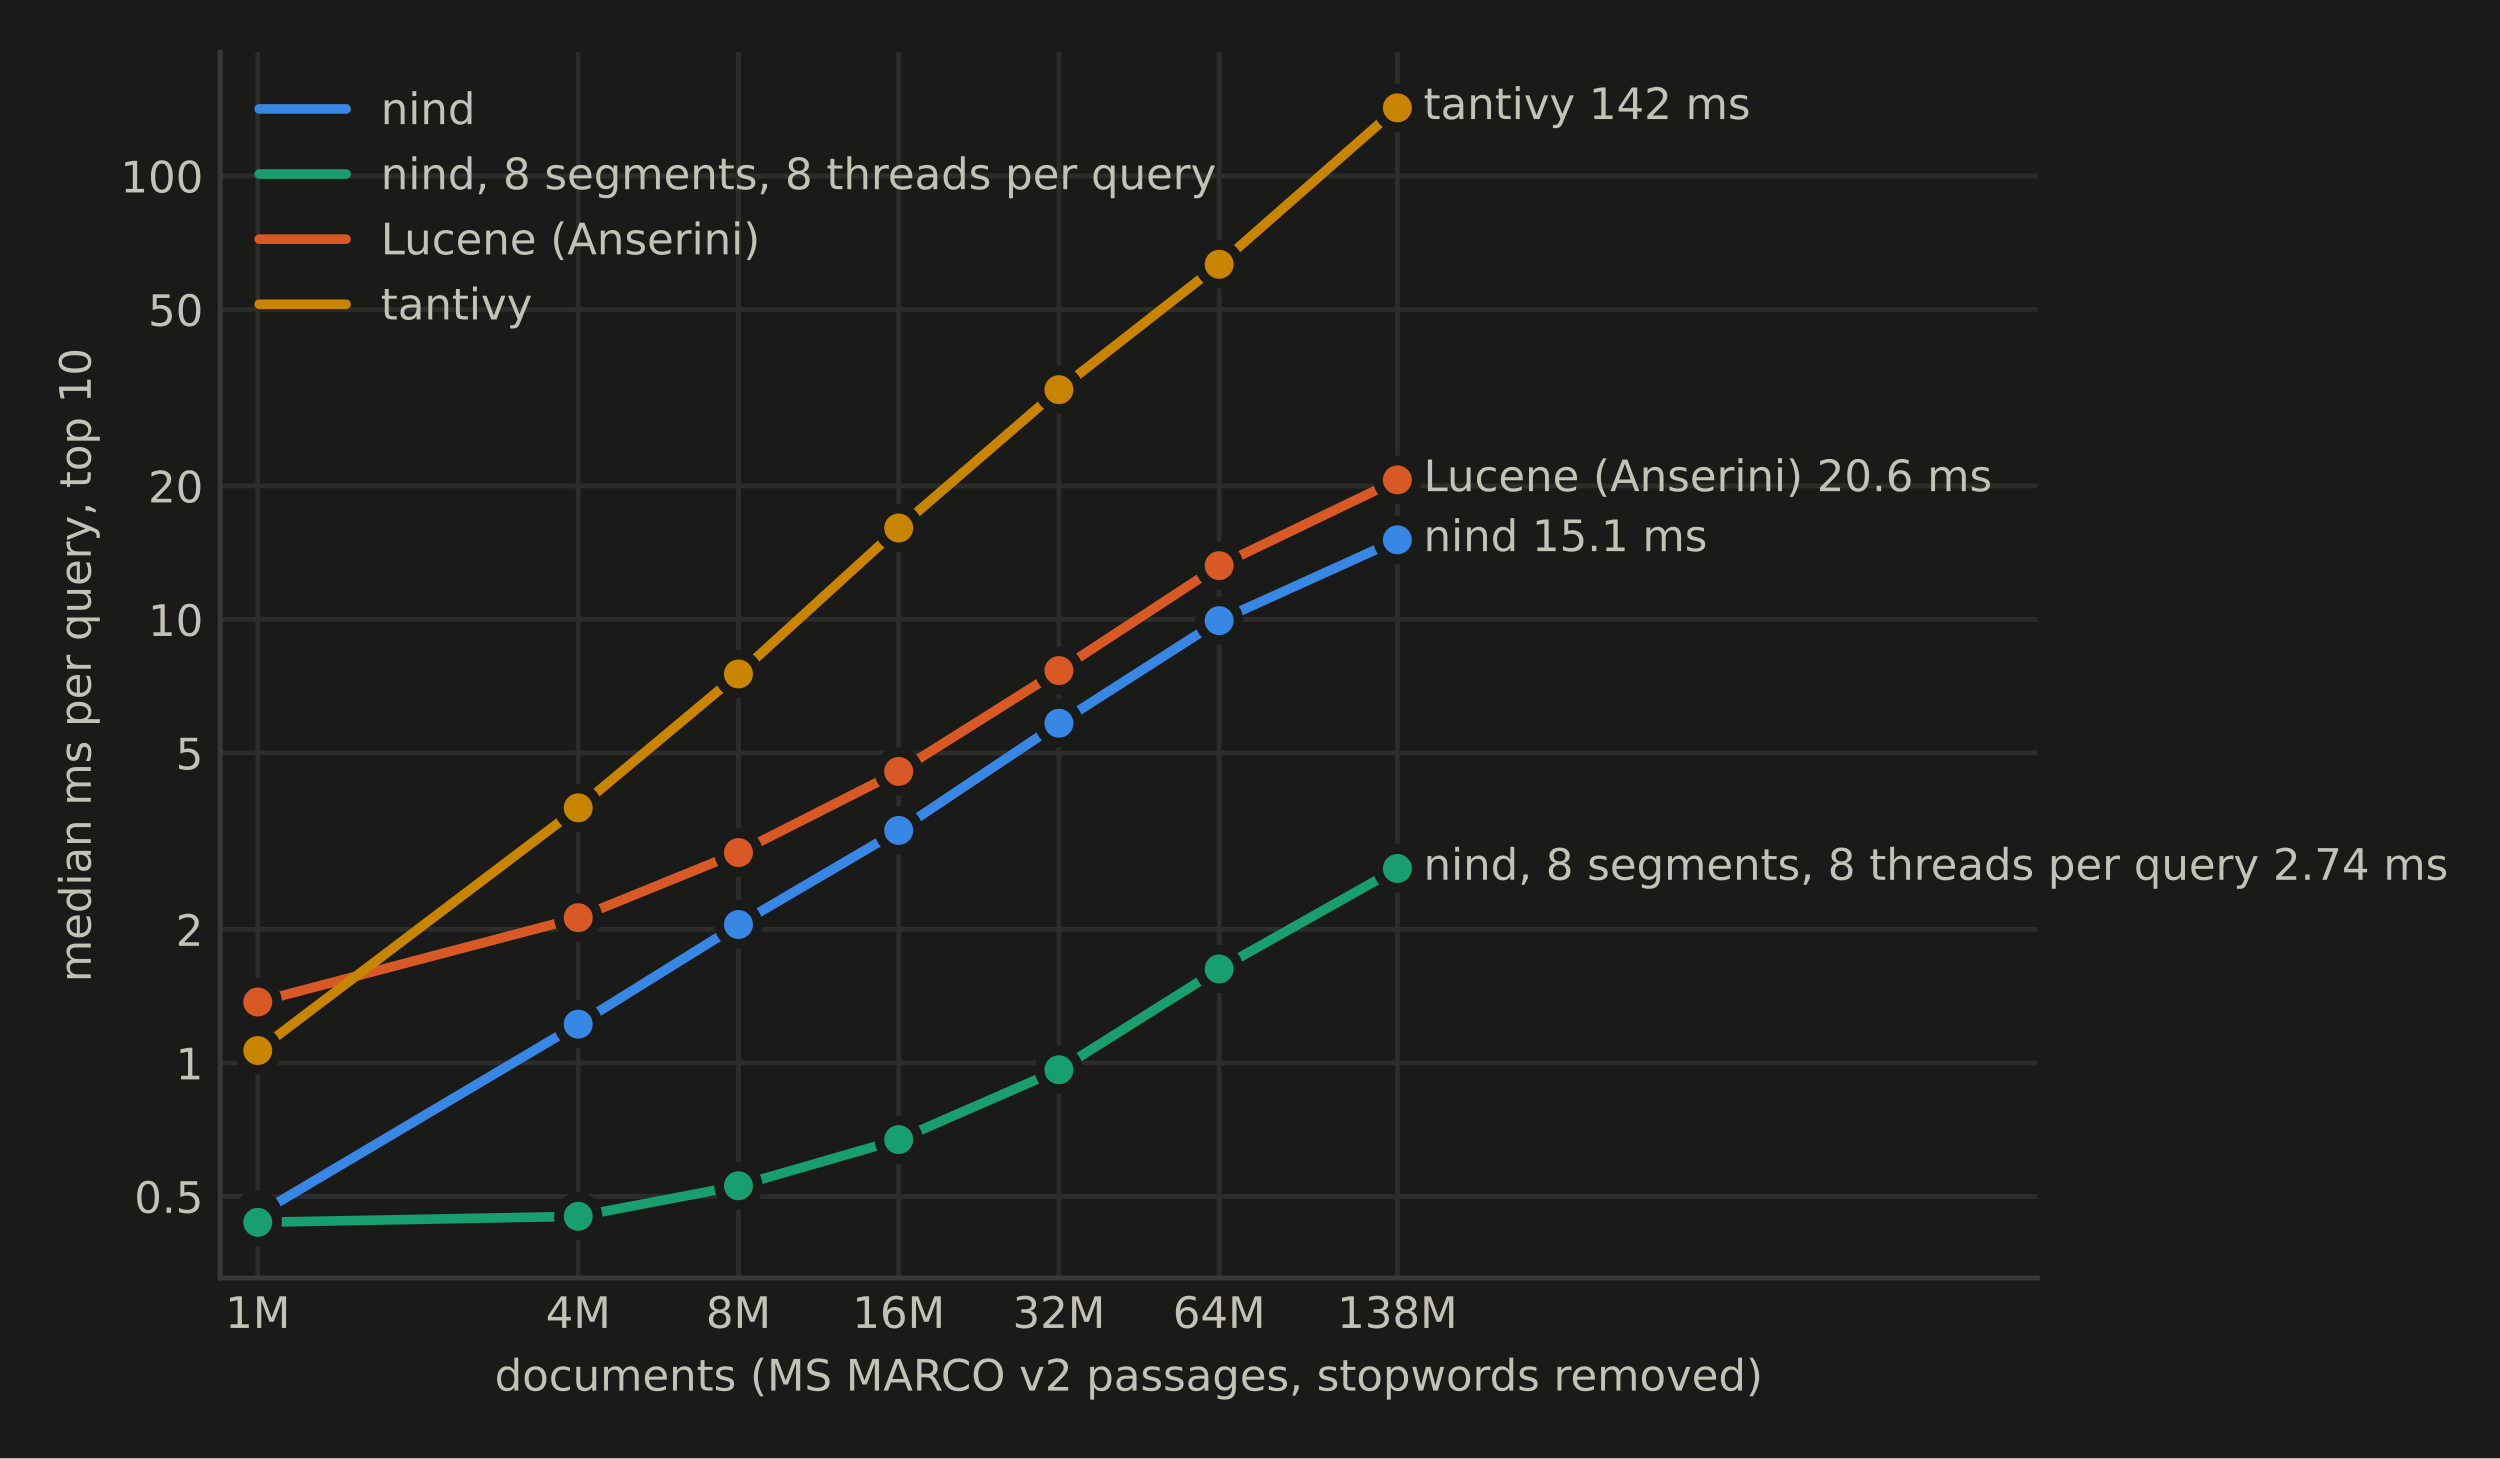
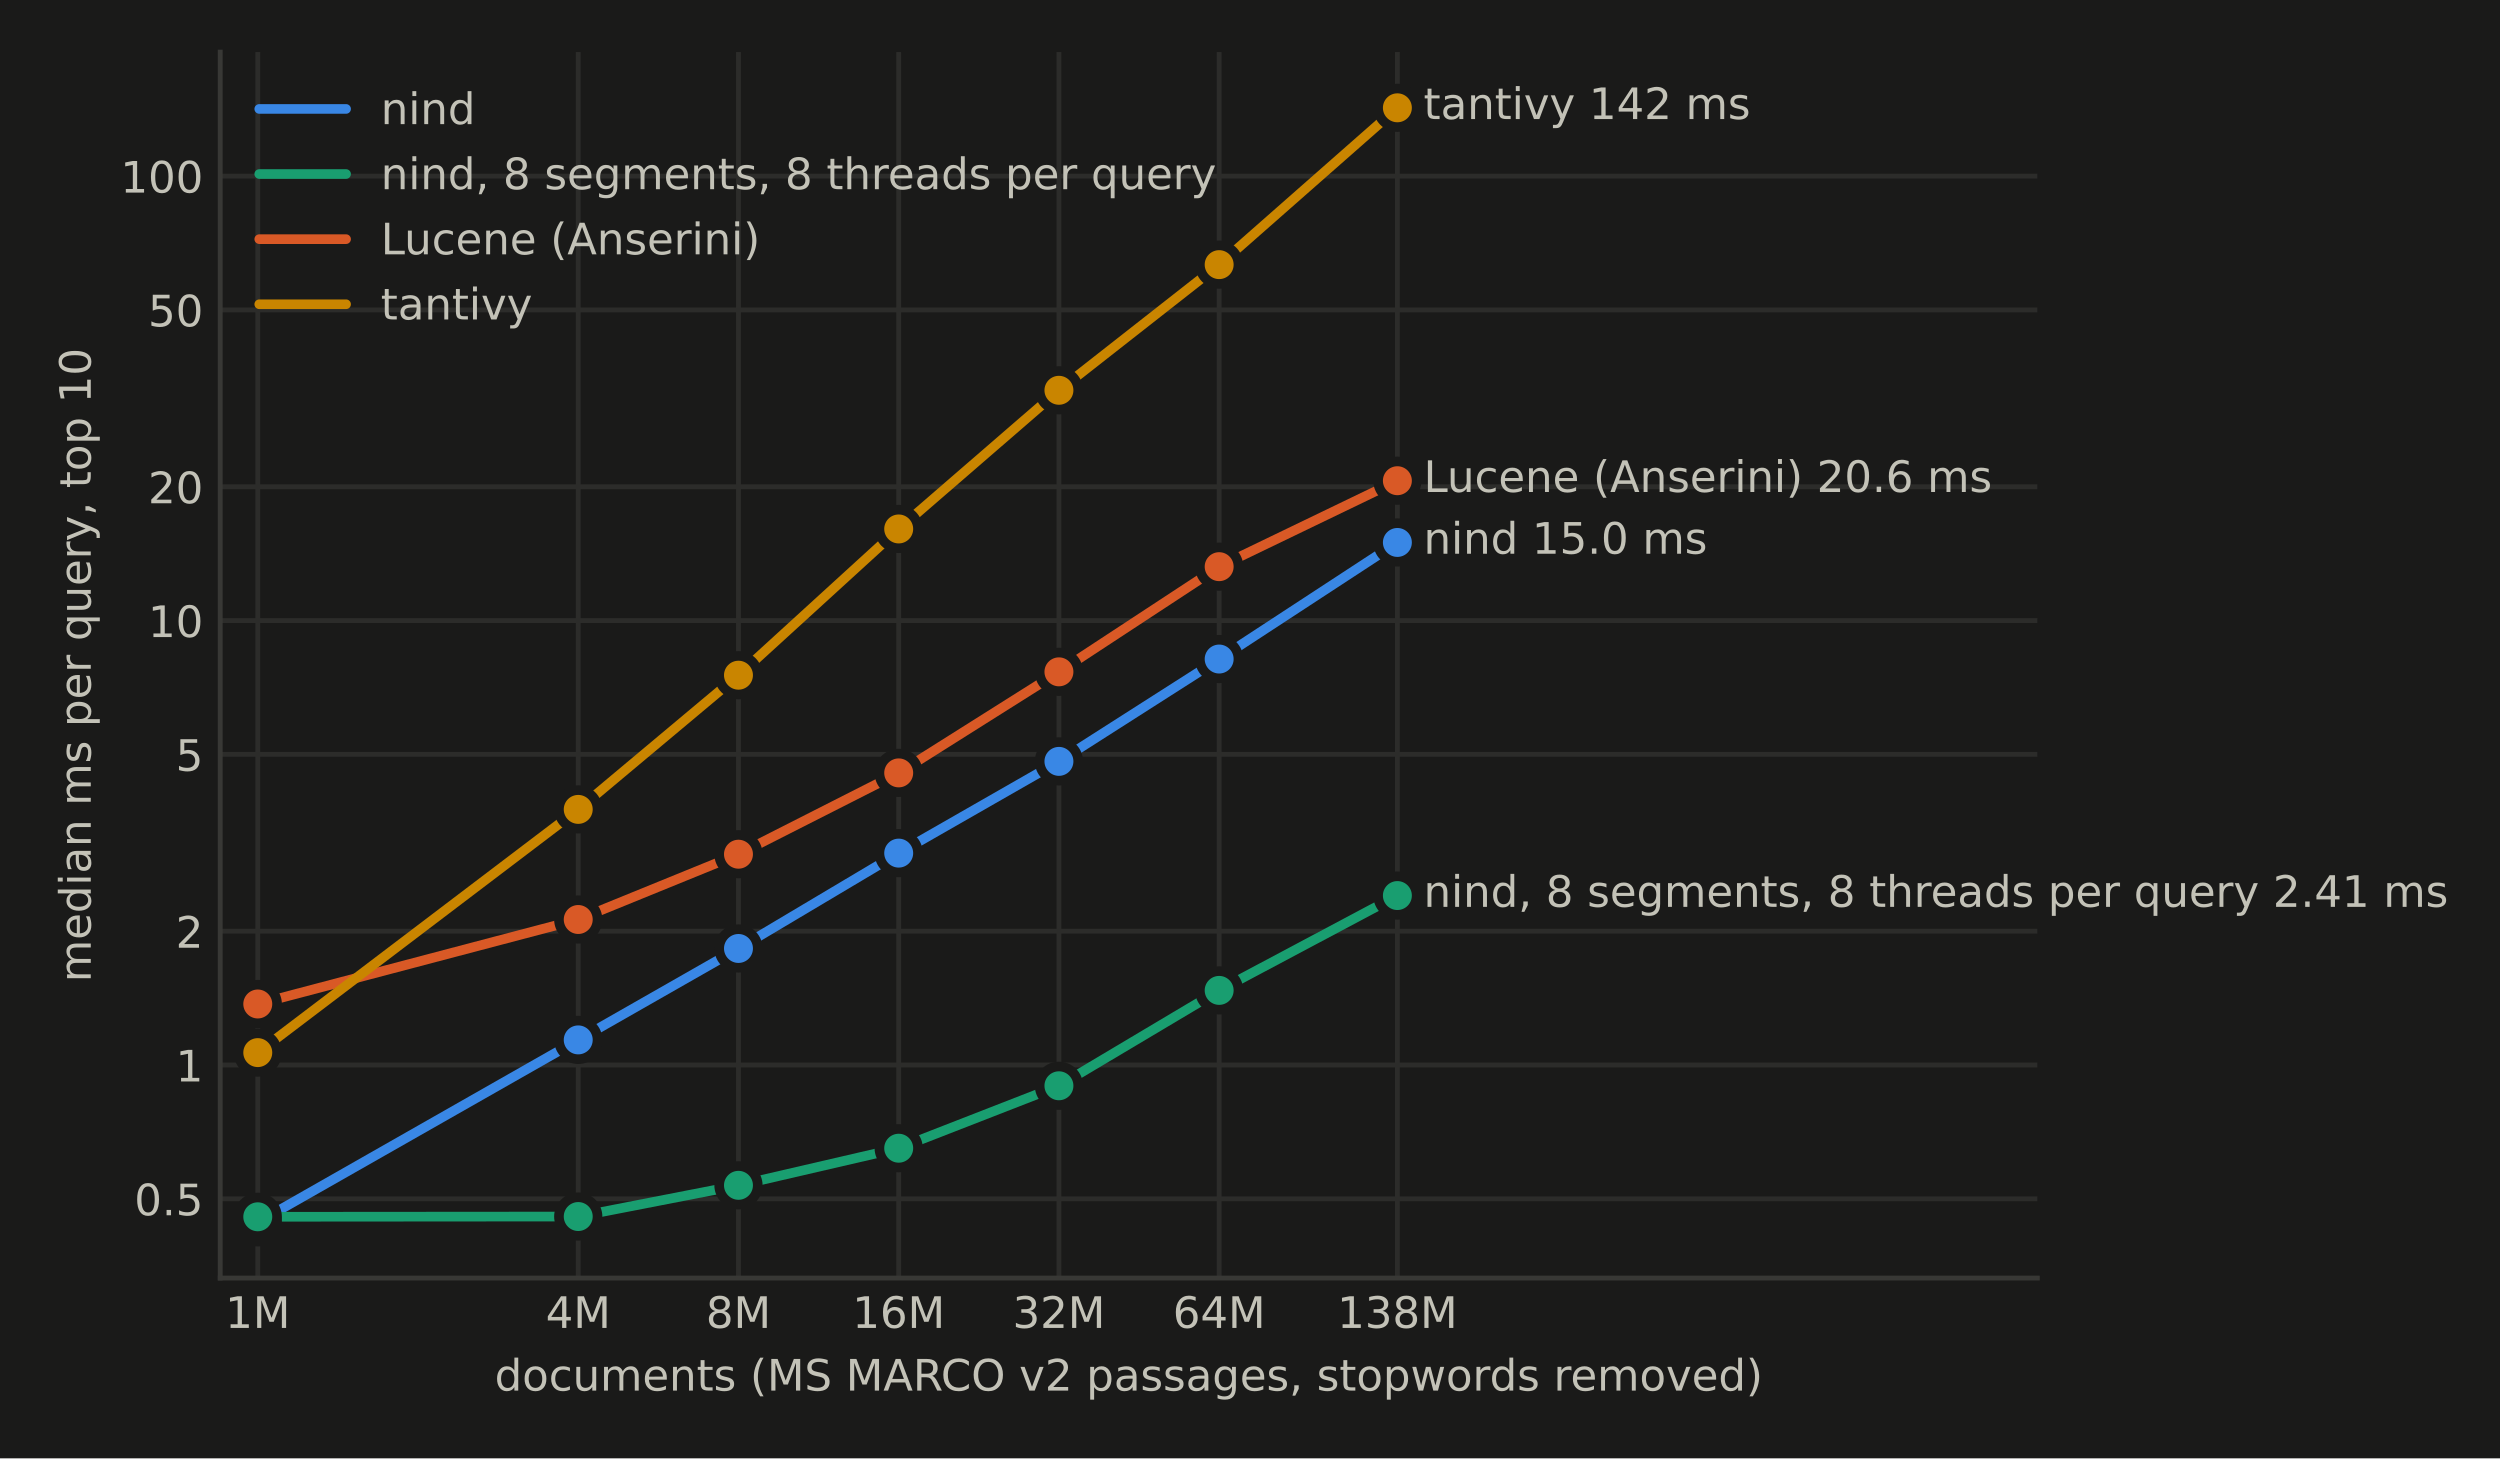
<svg xmlns="http://www.w3.org/2000/svg" xmlns:xlink="http://www.w3.org/1999/xlink" width="518.4pt" height="302.4pt" viewBox="0 0 518.4 302.4" version="1.1">
  <defs>
    <style type="text/css">*{stroke-linejoin: round; stroke-linecap: butt}</style>
  </defs>
  <g id="figure_1">
    <g id="patch_1">
      <path d="M 0 302.4  L 518.4 302.4  L 518.4 0  L 0 0  z " style="fill: #1a1a19" />
    </g>
    <g id="axes_1">
      <g id="patch_2">
        <path d="M 45.662 265.018  L 422.46 265.018  L 422.46 10.8  L 45.662 10.8  z " style="fill: #1a1a19" />
      </g>
      <g id="matplotlib.axis_1">
        <g id="xtick_1">
          <g id="line2d_1">
-             <path d="M 53.452 265.018  L 53.452 10.8  " clip-path="url(#p37b010eb39)" style="fill: none; stroke: #2c2c2a; stroke-linecap: square" />
+             <path d="M 53.452 265.018  L 53.452 10.8  " clip-path="url(#p69f5077233)" style="fill: none; stroke: #2c2c2a; stroke-linecap: square" />
          </g>
          <g id="line2d_2" />
          <g id="text_1">
            <text style="font-size: 9px; font-family: 'DejaVu Sans', 'Bitstream Vera Sans', 'Computer Modern Sans Serif', 'Lucida Grande', 'Verdana', 'Geneva', 'Lucid', 'Arial', 'Helvetica', 'Avant Garde', sans-serif; text-anchor: middle; fill: #c3c2b7" x="53.452" y="275.356" transform="rotate(-0 53.45233 275.3558)">1M</text>
          </g>
        </g>
        <g id="xtick_2">
          <g id="line2d_3">
-             <path d="M 119.903 265.018  L 119.903 10.8  " clip-path="url(#p37b010eb39)" style="fill: none; stroke: #2c2c2a; stroke-linecap: square" />
+             <path d="M 119.903 265.018  L 119.903 10.8  " clip-path="url(#p69f5077233)" style="fill: none; stroke: #2c2c2a; stroke-linecap: square" />
          </g>
          <g id="line2d_4" />
          <g id="text_2">
            <text style="font-size: 9px; font-family: 'DejaVu Sans', 'Bitstream Vera Sans', 'Computer Modern Sans Serif', 'Lucida Grande', 'Verdana', 'Geneva', 'Lucid', 'Arial', 'Helvetica', 'Avant Garde', sans-serif; text-anchor: middle; fill: #c3c2b7" x="119.903" y="275.356" transform="rotate(-0 119.9033 275.3558)">4M</text>
          </g>
        </g>
        <g id="xtick_3">
          <g id="line2d_5">
-             <path d="M 153.129 265.018  L 153.129 10.8  " clip-path="url(#p37b010eb39)" style="fill: none; stroke: #2c2c2a; stroke-linecap: square" />
+             <path d="M 153.129 265.018  L 153.129 10.8  " clip-path="url(#p69f5077233)" style="fill: none; stroke: #2c2c2a; stroke-linecap: square" />
          </g>
          <g id="line2d_6" />
          <g id="text_3">
            <text style="font-size: 9px; font-family: 'DejaVu Sans', 'Bitstream Vera Sans', 'Computer Modern Sans Serif', 'Lucida Grande', 'Verdana', 'Geneva', 'Lucid', 'Arial', 'Helvetica', 'Avant Garde', sans-serif; text-anchor: middle; fill: #c3c2b7" x="153.129" y="275.356" transform="rotate(-0 153.1287 275.3558)">8M</text>
          </g>
        </g>
        <g id="xtick_4">
          <g id="line2d_7">
-             <path d="M 186.354 265.018  L 186.354 10.8  " clip-path="url(#p37b010eb39)" style="fill: none; stroke: #2c2c2a; stroke-linecap: square" />
+             <path d="M 186.354 265.018  L 186.354 10.8  " clip-path="url(#p69f5077233)" style="fill: none; stroke: #2c2c2a; stroke-linecap: square" />
          </g>
          <g id="line2d_8" />
          <g id="text_4">
            <text style="font-size: 9px; font-family: 'DejaVu Sans', 'Bitstream Vera Sans', 'Computer Modern Sans Serif', 'Lucida Grande', 'Verdana', 'Geneva', 'Lucid', 'Arial', 'Helvetica', 'Avant Garde', sans-serif; text-anchor: middle; fill: #c3c2b7" x="186.354" y="275.356" transform="rotate(-0 186.3542 275.3558)">16M</text>
          </g>
        </g>
        <g id="xtick_5">
          <g id="line2d_9">
-             <path d="M 219.58 265.018  L 219.58 10.8  " clip-path="url(#p37b010eb39)" style="fill: none; stroke: #2c2c2a; stroke-linecap: square" />
+             <path d="M 219.58 265.018  L 219.58 10.8  " clip-path="url(#p69f5077233)" style="fill: none; stroke: #2c2c2a; stroke-linecap: square" />
          </g>
          <g id="line2d_10" />
          <g id="text_5">
            <text style="font-size: 9px; font-family: 'DejaVu Sans', 'Bitstream Vera Sans', 'Computer Modern Sans Serif', 'Lucida Grande', 'Verdana', 'Geneva', 'Lucid', 'Arial', 'Helvetica', 'Avant Garde', sans-serif; text-anchor: middle; fill: #c3c2b7" x="219.58" y="275.356" transform="rotate(-0 219.5797 275.3558)">32M</text>
          </g>
        </g>
        <g id="xtick_6">
          <g id="line2d_11">
-             <path d="M 252.805 265.018  L 252.805 10.8  " clip-path="url(#p37b010eb39)" style="fill: none; stroke: #2c2c2a; stroke-linecap: square" />
+             <path d="M 252.805 265.018  L 252.805 10.8  " clip-path="url(#p69f5077233)" style="fill: none; stroke: #2c2c2a; stroke-linecap: square" />
          </g>
          <g id="line2d_12" />
          <g id="text_6">
            <text style="font-size: 9px; font-family: 'DejaVu Sans', 'Bitstream Vera Sans', 'Computer Modern Sans Serif', 'Lucida Grande', 'Verdana', 'Geneva', 'Lucid', 'Arial', 'Helvetica', 'Avant Garde', sans-serif; text-anchor: middle; fill: #c3c2b7" x="252.805" y="275.356" transform="rotate(-0 252.8051 275.3558)">64M</text>
          </g>
        </g>
        <g id="xtick_7">
          <g id="line2d_13">
-             <path d="M 289.761 265.018  L 289.761 10.8  " clip-path="url(#p37b010eb39)" style="fill: none; stroke: #2c2c2a; stroke-linecap: square" />
+             <path d="M 289.761 265.018  L 289.761 10.8  " clip-path="url(#p69f5077233)" style="fill: none; stroke: #2c2c2a; stroke-linecap: square" />
          </g>
          <g id="line2d_14" />
          <g id="text_7">
            <text style="font-size: 9px; font-family: 'DejaVu Sans', 'Bitstream Vera Sans', 'Computer Modern Sans Serif', 'Lucida Grande', 'Verdana', 'Geneva', 'Lucid', 'Arial', 'Helvetica', 'Avant Garde', sans-serif; text-anchor: middle; fill: #c3c2b7" x="289.761" y="275.356" transform="rotate(-0 289.7613 275.3558)">138M</text>
          </g>
        </g>
        <g id="text_8">
          <text style="font-size: 9px; font-family: 'DejaVu Sans', 'Bitstream Vera Sans', 'Computer Modern Sans Serif', 'Lucida Grande', 'Verdana', 'Geneva', 'Lucid', 'Arial', 'Helvetica', 'Avant Garde', sans-serif; text-anchor: middle; fill: #c3c2b7" x="234.061" y="288.356" transform="rotate(-0 234.0612 288.3565)">documents (MS MARCO v2 passages, stopwords removed)</text>
        </g>
      </g>
      <g id="matplotlib.axis_2">
        <g id="ytick_1">
          <g id="line2d_15">
-             <path d="M 45.662 248.081  L 422.46 248.081  " clip-path="url(#p37b010eb39)" style="fill: none; stroke: #2c2c2a; stroke-linecap: square" />
+             <path d="M 45.662 248.582  L 422.46 248.582  " clip-path="url(#p69f5077233)" style="fill: none; stroke: #2c2c2a; stroke-linecap: square" />
          </g>
          <g id="line2d_16" />
          <g id="text_9">
-             <text style="font-size: 9px; font-family: 'DejaVu Sans', 'Bitstream Vera Sans', 'Computer Modern Sans Serif', 'Lucida Grande', 'Verdana', 'Geneva', 'Lucid', 'Arial', 'Helvetica', 'Avant Garde', sans-serif; text-anchor: end; fill: #c3c2b7" x="42.162" y="251.5" transform="rotate(-0 42.16211 251.5004)">0.5</text>
+             <text style="font-size: 9px; font-family: 'DejaVu Sans', 'Bitstream Vera Sans', 'Computer Modern Sans Serif', 'Lucida Grande', 'Verdana', 'Geneva', 'Lucid', 'Arial', 'Helvetica', 'Avant Garde', sans-serif; text-anchor: end; fill: #c3c2b7" x="42.162" y="252.001" transform="rotate(-0 42.16211 252.0014)">0.5</text>
          </g>
        </g>
        <g id="ytick_2">
          <g id="line2d_17">
-             <path d="M 45.662 220.4  L 422.46 220.4  " clip-path="url(#p37b010eb39)" style="fill: none; stroke: #2c2c2a; stroke-linecap: square" />
+             <path d="M 45.662 220.84  L 422.46 220.84  " clip-path="url(#p69f5077233)" style="fill: none; stroke: #2c2c2a; stroke-linecap: square" />
          </g>
          <g id="line2d_18" />
          <g id="text_10">
-             <text style="font-size: 9px; font-family: 'DejaVu Sans', 'Bitstream Vera Sans', 'Computer Modern Sans Serif', 'Lucida Grande', 'Verdana', 'Geneva', 'Lucid', 'Arial', 'Helvetica', 'Avant Garde', sans-serif; text-anchor: end; fill: #c3c2b7" x="42.162" y="223.819" transform="rotate(-0 42.16211 223.819)">1</text>
+             <text style="font-size: 9px; font-family: 'DejaVu Sans', 'Bitstream Vera Sans', 'Computer Modern Sans Serif', 'Lucida Grande', 'Verdana', 'Geneva', 'Lucid', 'Arial', 'Helvetica', 'Avant Garde', sans-serif; text-anchor: end; fill: #c3c2b7" x="42.162" y="224.258" transform="rotate(-0 42.16211 224.2585)">1</text>
          </g>
        </g>
        <g id="ytick_3">
          <g id="line2d_19">
-             <path d="M 45.662 192.719  L 422.46 192.719  " clip-path="url(#p37b010eb39)" style="fill: none; stroke: #2c2c2a; stroke-linecap: square" />
+             <path d="M 45.662 193.097  L 422.46 193.097  " clip-path="url(#p69f5077233)" style="fill: none; stroke: #2c2c2a; stroke-linecap: square" />
          </g>
          <g id="line2d_20" />
          <g id="text_11">
-             <text style="font-size: 9px; font-family: 'DejaVu Sans', 'Bitstream Vera Sans', 'Computer Modern Sans Serif', 'Lucida Grande', 'Verdana', 'Geneva', 'Lucid', 'Arial', 'Helvetica', 'Avant Garde', sans-serif; text-anchor: end; fill: #c3c2b7" x="42.162" y="196.138" transform="rotate(-0 42.16211 196.1375)">2</text>
+             <text style="font-size: 9px; font-family: 'DejaVu Sans', 'Bitstream Vera Sans', 'Computer Modern Sans Serif', 'Lucida Grande', 'Verdana', 'Geneva', 'Lucid', 'Arial', 'Helvetica', 'Avant Garde', sans-serif; text-anchor: end; fill: #c3c2b7" x="42.162" y="196.516" transform="rotate(-0 42.16211 196.5156)">2</text>
          </g>
        </g>
        <g id="ytick_4">
          <g id="line2d_21">
-             <path d="M 45.662 156.126  L 422.46 156.126  " clip-path="url(#p37b010eb39)" style="fill: none; stroke: #2c2c2a; stroke-linecap: square" />
+             <path d="M 45.662 156.423  L 422.46 156.423  " clip-path="url(#p69f5077233)" style="fill: none; stroke: #2c2c2a; stroke-linecap: square" />
          </g>
          <g id="line2d_22" />
          <g id="text_12">
-             <text style="font-size: 9px; font-family: 'DejaVu Sans', 'Bitstream Vera Sans', 'Computer Modern Sans Serif', 'Lucida Grande', 'Verdana', 'Geneva', 'Lucid', 'Arial', 'Helvetica', 'Avant Garde', sans-serif; text-anchor: end; fill: #c3c2b7" x="42.162" y="159.545" transform="rotate(-0 42.16211 159.5447)">5</text>
+             <text style="font-size: 9px; font-family: 'DejaVu Sans', 'Bitstream Vera Sans', 'Computer Modern Sans Serif', 'Lucida Grande', 'Verdana', 'Geneva', 'Lucid', 'Arial', 'Helvetica', 'Avant Garde', sans-serif; text-anchor: end; fill: #c3c2b7" x="42.162" y="159.842" transform="rotate(-0 42.16211 159.8416)">5</text>
          </g>
        </g>
        <g id="ytick_5">
          <g id="line2d_23">
-             <path d="M 45.662 128.444  L 422.46 128.444  " clip-path="url(#p37b010eb39)" style="fill: none; stroke: #2c2c2a; stroke-linecap: square" />
+             <path d="M 45.662 128.68  L 422.46 128.68  " clip-path="url(#p69f5077233)" style="fill: none; stroke: #2c2c2a; stroke-linecap: square" />
          </g>
          <g id="line2d_24" />
          <g id="text_13">
-             <text style="font-size: 9px; font-family: 'DejaVu Sans', 'Bitstream Vera Sans', 'Computer Modern Sans Serif', 'Lucida Grande', 'Verdana', 'Geneva', 'Lucid', 'Arial', 'Helvetica', 'Avant Garde', sans-serif; text-anchor: end; fill: #c3c2b7" x="42.162" y="131.863" transform="rotate(-0 42.16211 131.8632)">10</text>
+             <text style="font-size: 9px; font-family: 'DejaVu Sans', 'Bitstream Vera Sans', 'Computer Modern Sans Serif', 'Lucida Grande', 'Verdana', 'Geneva', 'Lucid', 'Arial', 'Helvetica', 'Avant Garde', sans-serif; text-anchor: end; fill: #c3c2b7" x="42.162" y="132.099" transform="rotate(-0 42.16211 132.0987)">10</text>
          </g>
        </g>
        <g id="ytick_6">
          <g id="line2d_25">
-             <path d="M 45.662 100.763  L 422.46 100.763  " clip-path="url(#p37b010eb39)" style="fill: none; stroke: #2c2c2a; stroke-linecap: square" />
+             <path d="M 45.662 100.937  L 422.46 100.937  " clip-path="url(#p69f5077233)" style="fill: none; stroke: #2c2c2a; stroke-linecap: square" />
          </g>
          <g id="line2d_26" />
          <g id="text_14">
-             <text style="font-size: 9px; font-family: 'DejaVu Sans', 'Bitstream Vera Sans', 'Computer Modern Sans Serif', 'Lucida Grande', 'Verdana', 'Geneva', 'Lucid', 'Arial', 'Helvetica', 'Avant Garde', sans-serif; text-anchor: end; fill: #c3c2b7" x="42.162" y="104.182" transform="rotate(-0 42.16211 104.1818)">20</text>
+             <text style="font-size: 9px; font-family: 'DejaVu Sans', 'Bitstream Vera Sans', 'Computer Modern Sans Serif', 'Lucida Grande', 'Verdana', 'Geneva', 'Lucid', 'Arial', 'Helvetica', 'Avant Garde', sans-serif; text-anchor: end; fill: #c3c2b7" x="42.162" y="104.356" transform="rotate(-0 42.16211 104.3558)">20</text>
          </g>
        </g>
        <g id="ytick_7">
          <g id="line2d_27">
-             <path d="M 45.662 64.17  L 422.46 64.17  " clip-path="url(#p37b010eb39)" style="fill: none; stroke: #2c2c2a; stroke-linecap: square" />
+             <path d="M 45.662 64.263  L 422.46 64.263  " clip-path="url(#p69f5077233)" style="fill: none; stroke: #2c2c2a; stroke-linecap: square" />
          </g>
          <g id="line2d_28" />
          <g id="text_15">
-             <text style="font-size: 9px; font-family: 'DejaVu Sans', 'Bitstream Vera Sans', 'Computer Modern Sans Serif', 'Lucida Grande', 'Verdana', 'Geneva', 'Lucid', 'Arial', 'Helvetica', 'Avant Garde', sans-serif; text-anchor: end; fill: #c3c2b7" x="42.162" y="67.589" transform="rotate(-0 42.16211 67.58894)">50</text>
+             <text style="font-size: 9px; font-family: 'DejaVu Sans', 'Bitstream Vera Sans', 'Computer Modern Sans Serif', 'Lucida Grande', 'Verdana', 'Geneva', 'Lucid', 'Arial', 'Helvetica', 'Avant Garde', sans-serif; text-anchor: end; fill: #c3c2b7" x="42.162" y="67.682" transform="rotate(-0 42.16211 67.68175)">50</text>
          </g>
        </g>
        <g id="ytick_8">
          <g id="line2d_29">
-             <path d="M 45.662 36.489  L 422.46 36.489  " clip-path="url(#p37b010eb39)" style="fill: none; stroke: #2c2c2a; stroke-linecap: square" />
+             <path d="M 45.662 36.52  L 422.46 36.52  " clip-path="url(#p69f5077233)" style="fill: none; stroke: #2c2c2a; stroke-linecap: square" />
          </g>
          <g id="line2d_30" />
          <g id="text_16">
-             <text style="font-size: 9px; font-family: 'DejaVu Sans', 'Bitstream Vera Sans', 'Computer Modern Sans Serif', 'Lucida Grande', 'Verdana', 'Geneva', 'Lucid', 'Arial', 'Helvetica', 'Avant Garde', sans-serif; text-anchor: end; fill: #c3c2b7" x="42.162" y="39.908" transform="rotate(-0 42.16211 39.90751)">100</text>
+             <text style="font-size: 9px; font-family: 'DejaVu Sans', 'Bitstream Vera Sans', 'Computer Modern Sans Serif', 'Lucida Grande', 'Verdana', 'Geneva', 'Lucid', 'Arial', 'Helvetica', 'Avant Garde', sans-serif; text-anchor: end; fill: #c3c2b7" x="42.162" y="39.939" transform="rotate(-0 42.16211 39.93888)">100</text>
          </g>
        </g>
        <g id="text_17">
          <text style="font-size: 9px; font-family: 'DejaVu Sans', 'Bitstream Vera Sans', 'Computer Modern Sans Serif', 'Lucida Grande', 'Verdana', 'Geneva', 'Lucid', 'Arial', 'Helvetica', 'Avant Garde', sans-serif; text-anchor: middle; fill: #c3c2b7" x="18.821" y="137.909" transform="rotate(-90 18.82125 137.9089)">median ms per query, top 10</text>
        </g>
      </g>
      <g id="patch_3">
        <path d="M 45.662 265.018  L 45.662 10.8  " style="fill: none; stroke: #383835; stroke-linejoin: miter; stroke-linecap: square" />
      </g>
      <g id="patch_4">
        <path d="M 45.662 265.018  L 422.46 265.018  " style="fill: none; stroke: #383835; stroke-linejoin: miter; stroke-linecap: square" />
      </g>
      <g id="line2d_31">
-         <path d="M 53.452 251.794  L 119.903 212.372  L 153.129 191.706  L 186.354 172.194  L 219.58 149.97  L 252.805 128.689  L 289.761 111.94  " clip-path="url(#p37b010eb39)" style="fill: none; stroke: #3987e5; stroke-width: 2; stroke-linecap: round" />
+         <path d="M 53.452 253.463  L 119.903 215.633  L 153.129 196.675  L 186.354 176.902  L 219.58 157.879  L 252.805 136.658  L 289.761 112.483  " clip-path="url(#p69f5077233)" style="fill: none; stroke: #3987e5; stroke-width: 2; stroke-linecap: round" />
      </g>
      <g id="line2d_32">
-         <path d="M 53.452 253.463  L 119.903 252.22  L 153.129 245.882  L 186.354 236.305  L 219.58 221.829  L 252.805 200.922  L 289.761 180.092  " clip-path="url(#p37b010eb39)" style="fill: none; stroke: #199e70; stroke-width: 2; stroke-linecap: round" />
+         <path d="M 53.452 252.314  L 119.903 252.261  L 153.129 245.789  L 186.354 238.094  L 219.58 225.148  L 252.805 205.368  L 289.761 185.703  " clip-path="url(#p69f5077233)" style="fill: none; stroke: #199e70; stroke-width: 2; stroke-linecap: round" />
      </g>
      <g id="line2d_33">
-         <path d="M 53.452 207.777  L 119.903 190.295  L 153.129 176.787  L 186.354 159.96  L 219.58 139.054  L 252.805 117.293  L 289.761 99.509  " clip-path="url(#p37b010eb39)" style="fill: none; stroke: #d95926; stroke-width: 2; stroke-linecap: round" />
+         <path d="M 53.452 208.188  L 119.903 190.668  L 153.129 177.129  L 186.354 160.266  L 219.58 139.313  L 252.805 117.504  L 289.761 99.681  " clip-path="url(#p69f5077233)" style="fill: none; stroke: #d95926; stroke-width: 2; stroke-linecap: round" />
      </g>
      <g id="line2d_34">
-         <path d="M 53.452 217.836  L 119.903 167.514  L 153.129 139.75  L 186.354 109.49  L 219.58 80.8  L 252.805 54.803  L 289.761 22.355  " clip-path="url(#p37b010eb39)" style="fill: none; stroke: #c98500; stroke-width: 2; stroke-linecap: round" />
+         <path d="M 53.452 218.27  L 119.903 167.836  L 153.129 140.01  L 186.354 109.684  L 219.58 80.93  L 252.805 54.875  L 289.761 22.355  " clip-path="url(#p69f5077233)" style="fill: none; stroke: #c98500; stroke-width: 2; stroke-linecap: round" />
      </g>
      <g id="text_18">
-         <text style="font-size: 9px; font-family: 'DejaVu Sans', 'Bitstream Vera Sans', 'Computer Modern Sans Serif', 'Lucida Grande', 'Verdana', 'Geneva', 'Lucid', 'Arial', 'Helvetica', 'Avant Garde', sans-serif; text-anchor: start; fill: #c3c2b7" x="295.194" y="182.431" transform="rotate(-0 295.1936 182.4307)">nind, 8 segments, 8 threads per query  2.74 ms</text>
+         <text style="font-size: 9px; font-family: 'DejaVu Sans', 'Bitstream Vera Sans', 'Computer Modern Sans Serif', 'Lucida Grande', 'Verdana', 'Geneva', 'Lucid', 'Arial', 'Helvetica', 'Avant Garde', sans-serif; text-anchor: start; fill: #c3c2b7" x="295.194" y="188.041" transform="rotate(-0 295.1936 188.0409)">nind, 8 segments, 8 threads per query  2.41 ms</text>
      </g>
      <g id="text_19">
-         <text style="font-size: 9px; font-family: 'DejaVu Sans', 'Bitstream Vera Sans', 'Computer Modern Sans Serif', 'Lucida Grande', 'Verdana', 'Geneva', 'Lucid', 'Arial', 'Helvetica', 'Avant Garde', sans-serif; text-anchor: start; fill: #c3c2b7" x="295.194" y="114.278" transform="rotate(-0 295.1936 114.278)">nind  15.1 ms</text>
+         <text style="font-size: 9px; font-family: 'DejaVu Sans', 'Bitstream Vera Sans', 'Computer Modern Sans Serif', 'Lucida Grande', 'Verdana', 'Geneva', 'Lucid', 'Arial', 'Helvetica', 'Avant Garde', sans-serif; text-anchor: start; fill: #c3c2b7" x="295.194" y="114.821" transform="rotate(-0 295.1936 114.8208)">nind  15.0 ms</text>
      </g>
      <g id="text_20">
-         <text style="font-size: 9px; font-family: 'DejaVu Sans', 'Bitstream Vera Sans', 'Computer Modern Sans Serif', 'Lucida Grande', 'Verdana', 'Geneva', 'Lucid', 'Arial', 'Helvetica', 'Avant Garde', sans-serif; text-anchor: start; fill: #c3c2b7" x="295.194" y="101.848" transform="rotate(-0 295.1936 101.8476)">Lucene (Anserini)  20.6 ms</text>
+         <text style="font-size: 9px; font-family: 'DejaVu Sans', 'Bitstream Vera Sans', 'Computer Modern Sans Serif', 'Lucida Grande', 'Verdana', 'Geneva', 'Lucid', 'Arial', 'Helvetica', 'Avant Garde', sans-serif; text-anchor: start; fill: #c3c2b7" x="295.194" y="102.019" transform="rotate(-0 295.1936 102.0189)">Lucene (Anserini)  20.6 ms</text>
      </g>
      <g id="text_21">
        <text style="font-size: 9px; font-family: 'DejaVu Sans', 'Bitstream Vera Sans', 'Computer Modern Sans Serif', 'Lucida Grande', 'Verdana', 'Geneva', 'Lucid', 'Arial', 'Helvetica', 'Avant Garde', sans-serif; text-anchor: start; fill: #c3c2b7" x="295.194" y="24.694" transform="rotate(-0 295.1936 24.6936)">tantivy  142 ms</text>
      </g>
      <g id="line2d_35">
        <defs>
          <path id="maa3a9681b7" d="M 0 4  C 1.061 4 2.078 3.579 2.828 2.828  C 3.579 2.078 4 1.061 4 0  C 4 -1.061 3.579 -2.078 2.828 -2.828  C 2.078 -3.579 1.061 -4 0 -4  C -1.061 -4 -2.078 -3.579 -2.828 -2.828  C -3.579 -2.078 -4 -1.061 -4 0  C -4 1.061 -3.579 2.078 -2.828 2.828  C -2.078 3.579 -1.061 4 0 4  z " style="stroke: #1a1a19; stroke-width: 2" />
        </defs>
-         <g clip-path="url(#p37b010eb39)">
-           <use xlink:href="#maa3a9681b7" x="53.452" y="251.794" style="fill: #3987e5; stroke: #1a1a19; stroke-width: 2" />
-           <use xlink:href="#maa3a9681b7" x="119.903" y="212.372" style="fill: #3987e5; stroke: #1a1a19; stroke-width: 2" />
-           <use xlink:href="#maa3a9681b7" x="153.129" y="191.706" style="fill: #3987e5; stroke: #1a1a19; stroke-width: 2" />
-           <use xlink:href="#maa3a9681b7" x="186.354" y="172.194" style="fill: #3987e5; stroke: #1a1a19; stroke-width: 2" />
-           <use xlink:href="#maa3a9681b7" x="219.58" y="149.97" style="fill: #3987e5; stroke: #1a1a19; stroke-width: 2" />
-           <use xlink:href="#maa3a9681b7" x="252.805" y="128.689" style="fill: #3987e5; stroke: #1a1a19; stroke-width: 2" />
-           <use xlink:href="#maa3a9681b7" x="289.761" y="111.94" style="fill: #3987e5; stroke: #1a1a19; stroke-width: 2" />
+         <g clip-path="url(#p69f5077233)">
+           <use xlink:href="#maa3a9681b7" x="53.452" y="253.463" style="fill: #3987e5; stroke: #1a1a19; stroke-width: 2" />
+           <use xlink:href="#maa3a9681b7" x="119.903" y="215.633" style="fill: #3987e5; stroke: #1a1a19; stroke-width: 2" />
+           <use xlink:href="#maa3a9681b7" x="153.129" y="196.675" style="fill: #3987e5; stroke: #1a1a19; stroke-width: 2" />
+           <use xlink:href="#maa3a9681b7" x="186.354" y="176.902" style="fill: #3987e5; stroke: #1a1a19; stroke-width: 2" />
+           <use xlink:href="#maa3a9681b7" x="219.58" y="157.879" style="fill: #3987e5; stroke: #1a1a19; stroke-width: 2" />
+           <use xlink:href="#maa3a9681b7" x="252.805" y="136.658" style="fill: #3987e5; stroke: #1a1a19; stroke-width: 2" />
+           <use xlink:href="#maa3a9681b7" x="289.761" y="112.483" style="fill: #3987e5; stroke: #1a1a19; stroke-width: 2" />
        </g>
      </g>
      <g id="line2d_36">
        <defs>
          <path id="m95ffb44677" d="M 0 4  C 1.061 4 2.078 3.579 2.828 2.828  C 3.579 2.078 4 1.061 4 0  C 4 -1.061 3.579 -2.078 2.828 -2.828  C 2.078 -3.579 1.061 -4 0 -4  C -1.061 -4 -2.078 -3.579 -2.828 -2.828  C -3.579 -2.078 -4 -1.061 -4 0  C -4 1.061 -3.579 2.078 -2.828 2.828  C -2.078 3.579 -1.061 4 0 4  z " style="stroke: #1a1a19; stroke-width: 2" />
        </defs>
-         <g clip-path="url(#p37b010eb39)">
-           <use xlink:href="#m95ffb44677" x="53.452" y="253.463" style="fill: #199e70; stroke: #1a1a19; stroke-width: 2" />
-           <use xlink:href="#m95ffb44677" x="119.903" y="252.22" style="fill: #199e70; stroke: #1a1a19; stroke-width: 2" />
-           <use xlink:href="#m95ffb44677" x="153.129" y="245.882" style="fill: #199e70; stroke: #1a1a19; stroke-width: 2" />
-           <use xlink:href="#m95ffb44677" x="186.354" y="236.305" style="fill: #199e70; stroke: #1a1a19; stroke-width: 2" />
-           <use xlink:href="#m95ffb44677" x="219.58" y="221.829" style="fill: #199e70; stroke: #1a1a19; stroke-width: 2" />
-           <use xlink:href="#m95ffb44677" x="252.805" y="200.922" style="fill: #199e70; stroke: #1a1a19; stroke-width: 2" />
-           <use xlink:href="#m95ffb44677" x="289.761" y="180.092" style="fill: #199e70; stroke: #1a1a19; stroke-width: 2" />
+         <g clip-path="url(#p69f5077233)">
+           <use xlink:href="#m95ffb44677" x="53.452" y="252.314" style="fill: #199e70; stroke: #1a1a19; stroke-width: 2" />
+           <use xlink:href="#m95ffb44677" x="119.903" y="252.261" style="fill: #199e70; stroke: #1a1a19; stroke-width: 2" />
+           <use xlink:href="#m95ffb44677" x="153.129" y="245.789" style="fill: #199e70; stroke: #1a1a19; stroke-width: 2" />
+           <use xlink:href="#m95ffb44677" x="186.354" y="238.094" style="fill: #199e70; stroke: #1a1a19; stroke-width: 2" />
+           <use xlink:href="#m95ffb44677" x="219.58" y="225.148" style="fill: #199e70; stroke: #1a1a19; stroke-width: 2" />
+           <use xlink:href="#m95ffb44677" x="252.805" y="205.368" style="fill: #199e70; stroke: #1a1a19; stroke-width: 2" />
+           <use xlink:href="#m95ffb44677" x="289.761" y="185.703" style="fill: #199e70; stroke: #1a1a19; stroke-width: 2" />
        </g>
      </g>
      <g id="line2d_37">
        <defs>
          <path id="md96eedaec4" d="M 0 4  C 1.061 4 2.078 3.579 2.828 2.828  C 3.579 2.078 4 1.061 4 0  C 4 -1.061 3.579 -2.078 2.828 -2.828  C 2.078 -3.579 1.061 -4 0 -4  C -1.061 -4 -2.078 -3.579 -2.828 -2.828  C -3.579 -2.078 -4 -1.061 -4 0  C -4 1.061 -3.579 2.078 -2.828 2.828  C -2.078 3.579 -1.061 4 0 4  z " style="stroke: #1a1a19; stroke-width: 2" />
        </defs>
-         <g clip-path="url(#p37b010eb39)">
-           <use xlink:href="#md96eedaec4" x="53.452" y="207.777" style="fill: #d95926; stroke: #1a1a19; stroke-width: 2" />
-           <use xlink:href="#md96eedaec4" x="119.903" y="190.295" style="fill: #d95926; stroke: #1a1a19; stroke-width: 2" />
-           <use xlink:href="#md96eedaec4" x="153.129" y="176.787" style="fill: #d95926; stroke: #1a1a19; stroke-width: 2" />
-           <use xlink:href="#md96eedaec4" x="186.354" y="159.96" style="fill: #d95926; stroke: #1a1a19; stroke-width: 2" />
-           <use xlink:href="#md96eedaec4" x="219.58" y="139.054" style="fill: #d95926; stroke: #1a1a19; stroke-width: 2" />
-           <use xlink:href="#md96eedaec4" x="252.805" y="117.293" style="fill: #d95926; stroke: #1a1a19; stroke-width: 2" />
-           <use xlink:href="#md96eedaec4" x="289.761" y="99.509" style="fill: #d95926; stroke: #1a1a19; stroke-width: 2" />
+         <g clip-path="url(#p69f5077233)">
+           <use xlink:href="#md96eedaec4" x="53.452" y="208.188" style="fill: #d95926; stroke: #1a1a19; stroke-width: 2" />
+           <use xlink:href="#md96eedaec4" x="119.903" y="190.668" style="fill: #d95926; stroke: #1a1a19; stroke-width: 2" />
+           <use xlink:href="#md96eedaec4" x="153.129" y="177.129" style="fill: #d95926; stroke: #1a1a19; stroke-width: 2" />
+           <use xlink:href="#md96eedaec4" x="186.354" y="160.266" style="fill: #d95926; stroke: #1a1a19; stroke-width: 2" />
+           <use xlink:href="#md96eedaec4" x="219.58" y="139.313" style="fill: #d95926; stroke: #1a1a19; stroke-width: 2" />
+           <use xlink:href="#md96eedaec4" x="252.805" y="117.504" style="fill: #d95926; stroke: #1a1a19; stroke-width: 2" />
+           <use xlink:href="#md96eedaec4" x="289.761" y="99.681" style="fill: #d95926; stroke: #1a1a19; stroke-width: 2" />
        </g>
      </g>
      <g id="line2d_38">
        <defs>
          <path id="m84d39692dd" d="M 0 4  C 1.061 4 2.078 3.579 2.828 2.828  C 3.579 2.078 4 1.061 4 0  C 4 -1.061 3.579 -2.078 2.828 -2.828  C 2.078 -3.579 1.061 -4 0 -4  C -1.061 -4 -2.078 -3.579 -2.828 -2.828  C -3.579 -2.078 -4 -1.061 -4 0  C -4 1.061 -3.579 2.078 -2.828 2.828  C -2.078 3.579 -1.061 4 0 4  z " style="stroke: #1a1a19; stroke-width: 2" />
        </defs>
-         <g clip-path="url(#p37b010eb39)">
-           <use xlink:href="#m84d39692dd" x="53.452" y="217.836" style="fill: #c98500; stroke: #1a1a19; stroke-width: 2" />
-           <use xlink:href="#m84d39692dd" x="119.903" y="167.514" style="fill: #c98500; stroke: #1a1a19; stroke-width: 2" />
-           <use xlink:href="#m84d39692dd" x="153.129" y="139.75" style="fill: #c98500; stroke: #1a1a19; stroke-width: 2" />
-           <use xlink:href="#m84d39692dd" x="186.354" y="109.49" style="fill: #c98500; stroke: #1a1a19; stroke-width: 2" />
-           <use xlink:href="#m84d39692dd" x="219.58" y="80.8" style="fill: #c98500; stroke: #1a1a19; stroke-width: 2" />
-           <use xlink:href="#m84d39692dd" x="252.805" y="54.803" style="fill: #c98500; stroke: #1a1a19; stroke-width: 2" />
+         <g clip-path="url(#p69f5077233)">
+           <use xlink:href="#m84d39692dd" x="53.452" y="218.27" style="fill: #c98500; stroke: #1a1a19; stroke-width: 2" />
+           <use xlink:href="#m84d39692dd" x="119.903" y="167.836" style="fill: #c98500; stroke: #1a1a19; stroke-width: 2" />
+           <use xlink:href="#m84d39692dd" x="153.129" y="140.01" style="fill: #c98500; stroke: #1a1a19; stroke-width: 2" />
+           <use xlink:href="#m84d39692dd" x="186.354" y="109.684" style="fill: #c98500; stroke: #1a1a19; stroke-width: 2" />
+           <use xlink:href="#m84d39692dd" x="219.58" y="80.93" style="fill: #c98500; stroke: #1a1a19; stroke-width: 2" />
+           <use xlink:href="#m84d39692dd" x="252.805" y="54.875" style="fill: #c98500; stroke: #1a1a19; stroke-width: 2" />
          <use xlink:href="#m84d39692dd" x="289.761" y="22.355" style="fill: #c98500; stroke: #1a1a19; stroke-width: 2" />
        </g>
      </g>
      <g id="legend_1">
        <g id="line2d_39">
          <path d="M 53.762 22.589  L 62.762 22.589  L 71.762 22.589  " style="fill: none; stroke: #3987e5; stroke-width: 2; stroke-linecap: round" />
        </g>
        <g id="text_22">
          <text style="font-size: 9px; font-family: 'DejaVu Sans', 'Bitstream Vera Sans', 'Computer Modern Sans Serif', 'Lucida Grande', 'Verdana', 'Geneva', 'Lucid', 'Arial', 'Helvetica', 'Avant Garde', sans-serif; text-anchor: start; fill: #c3c2b7" x="78.962" y="25.739" transform="rotate(-0 78.96211 25.73859)">nind</text>
        </g>
        <g id="line2d_40">
          <path d="M 53.762 36.089  L 62.762 36.089  L 71.762 36.089  " style="fill: none; stroke: #199e70; stroke-width: 2; stroke-linecap: round" />
        </g>
        <g id="text_23">
          <text style="font-size: 9px; font-family: 'DejaVu Sans', 'Bitstream Vera Sans', 'Computer Modern Sans Serif', 'Lucida Grande', 'Verdana', 'Geneva', 'Lucid', 'Arial', 'Helvetica', 'Avant Garde', sans-serif; text-anchor: start; fill: #c3c2b7" x="78.962" y="39.239" transform="rotate(-0 78.96211 39.2393)">nind, 8 segments, 8 threads per query</text>
        </g>
        <g id="line2d_41">
          <path d="M 53.762 49.59  L 62.762 49.59  L 71.762 49.59  " style="fill: none; stroke: #d95926; stroke-width: 2; stroke-linecap: round" />
        </g>
        <g id="text_24">
          <text style="font-size: 9px; font-family: 'DejaVu Sans', 'Bitstream Vera Sans', 'Computer Modern Sans Serif', 'Lucida Grande', 'Verdana', 'Geneva', 'Lucid', 'Arial', 'Helvetica', 'Avant Garde', sans-serif; text-anchor: start; fill: #c3c2b7" x="78.962" y="52.74" transform="rotate(-0 78.96211 52.74)">Lucene (Anserini)</text>
        </g>
        <g id="line2d_42">
          <path d="M 53.762 63.091  L 62.762 63.091  L 71.762 63.091  " style="fill: none; stroke: #c98500; stroke-width: 2; stroke-linecap: round" />
        </g>
        <g id="text_25">
          <text style="font-size: 9px; font-family: 'DejaVu Sans', 'Bitstream Vera Sans', 'Computer Modern Sans Serif', 'Lucida Grande', 'Verdana', 'Geneva', 'Lucid', 'Arial', 'Helvetica', 'Avant Garde', sans-serif; text-anchor: start; fill: #c3c2b7" x="78.962" y="66.241" transform="rotate(-0 78.96211 66.2407)">tantivy</text>
        </g>
      </g>
    </g>
  </g>
  <defs>
-     <clipPath id="p37b010eb39">
+     <clipPath id="p69f5077233">
      <rect x="45.662" y="10.8" width="376.798" height="254.218" />
    </clipPath>
  </defs>
</svg>
